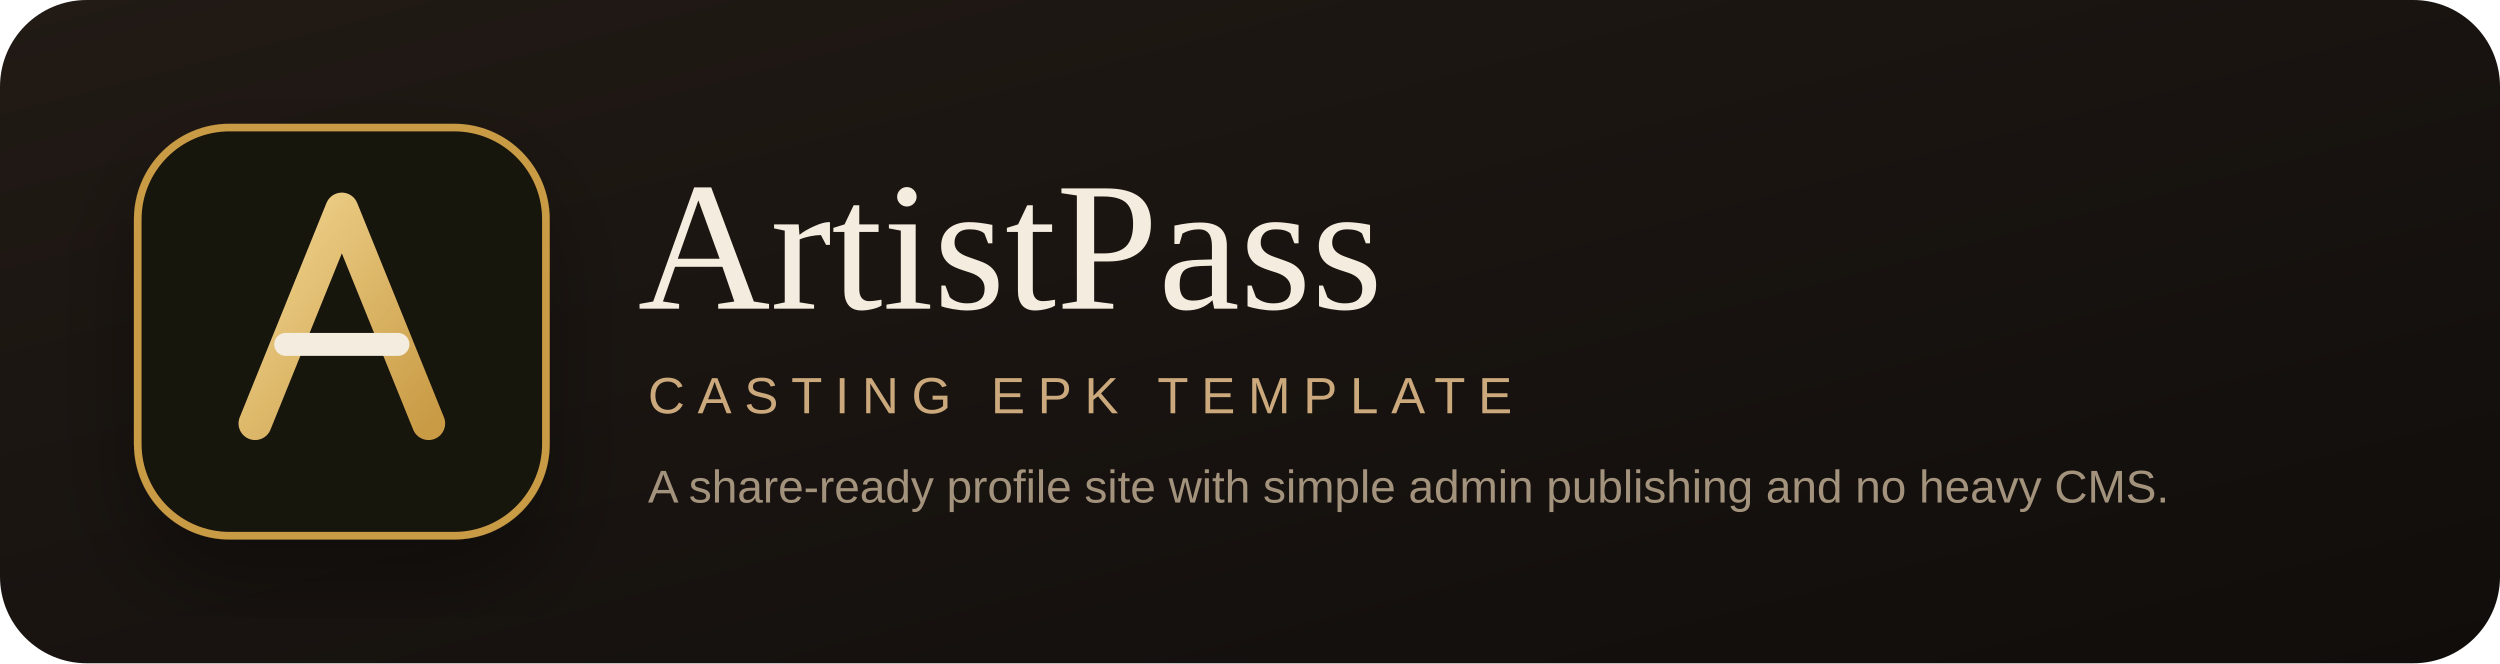
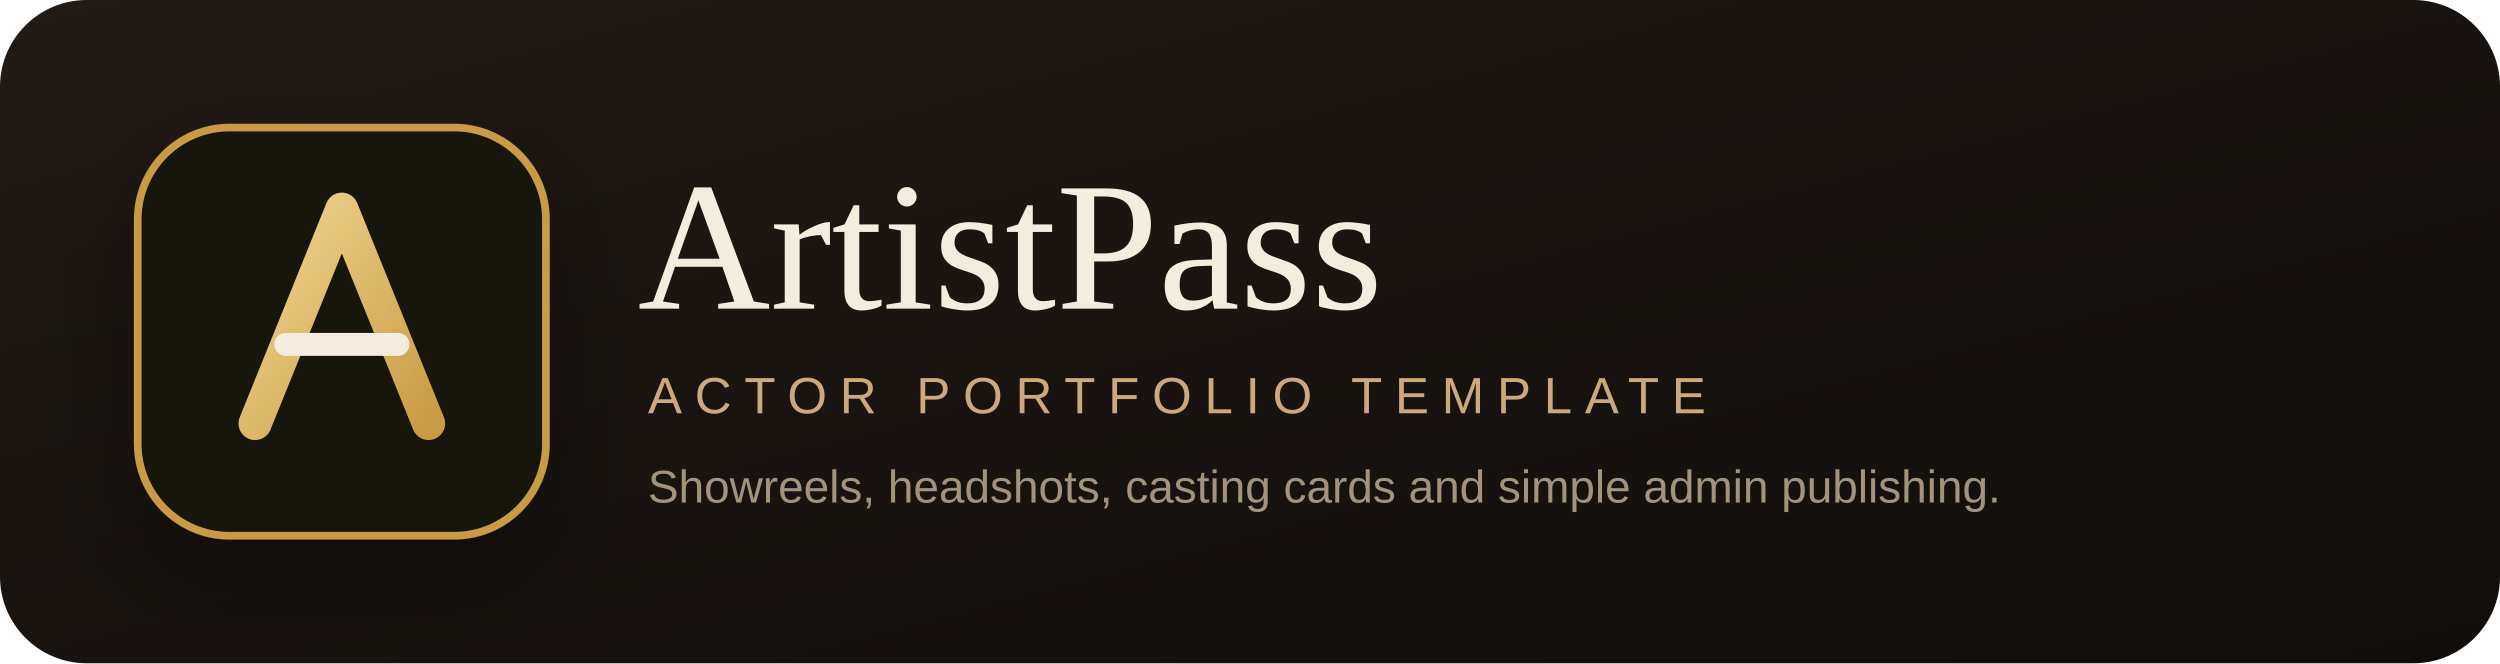
<svg xmlns="http://www.w3.org/2000/svg" width="980" height="260" viewBox="0 0 980 260" role="img" aria-labelledby="title desc">
  <defs>
    <linearGradient id="bg" x1="0" x2="1" y1="0" y2="1">
      <stop offset="0" stop-color="#211a15" />
      <stop offset="1" stop-color="#100d0b" />
    </linearGradient>
    <linearGradient id="gold" x1="0" x2="1" y1="0" y2="1">
      <stop offset="0" stop-color="#f1d58f" />
      <stop offset="1" stop-color="#c99b45" />
    </linearGradient>
    <filter id="shadow" x="-20%" y="-20%" width="140%" height="140%">
      <feDropShadow dx="0" dy="18" stdDeviation="18" flood-color="#000" flood-opacity="0.35" />
    </filter>
  </defs>
  <rect width="980" height="260" rx="34" fill="url(#bg)" />
  <g filter="url(#shadow)">
    <rect x="54" y="50" width="160" height="160" rx="36" fill="#16120f" stroke="#c99b45" stroke-width="3" />
    <path d="M100 166 134 82l34 84" fill="none" stroke="url(#gold)" stroke-width="13" stroke-linecap="round" stroke-linejoin="round" />
    <path d="M112 135h44" fill="none" stroke="#f4eddf" stroke-width="9" stroke-linecap="round" />
  </g>
  <text x="250" y="121" font-family="Georgia, 'Times New Roman', serif" font-size="72" fill="#f4eddf">ArtistPass</text>
-   <text x="254" y="162" font-family="Arial, Helvetica, sans-serif" font-size="20" fill="#cba97c" letter-spacing="5">CASTING EPK TEMPLATE</text>
-   <text x="254" y="197" font-family="Arial, Helvetica, sans-serif" font-size="18" fill="#a3927c">A share-ready profile site with simple admin publishing and no heavy CMS.</text>
+   <text x="254" y="162" font-family="Arial, Helvetica, sans-serif" font-size="20" fill="#cba97c" letter-spacing="5">ACTOR PORTFOLIO TEMPLATE</text>
+   <text x="254" y="197" font-family="Arial, Helvetica, sans-serif" font-size="18" fill="#a3927c">Showreels, headshots, casting cards and simple admin publishing.</text>
</svg>
